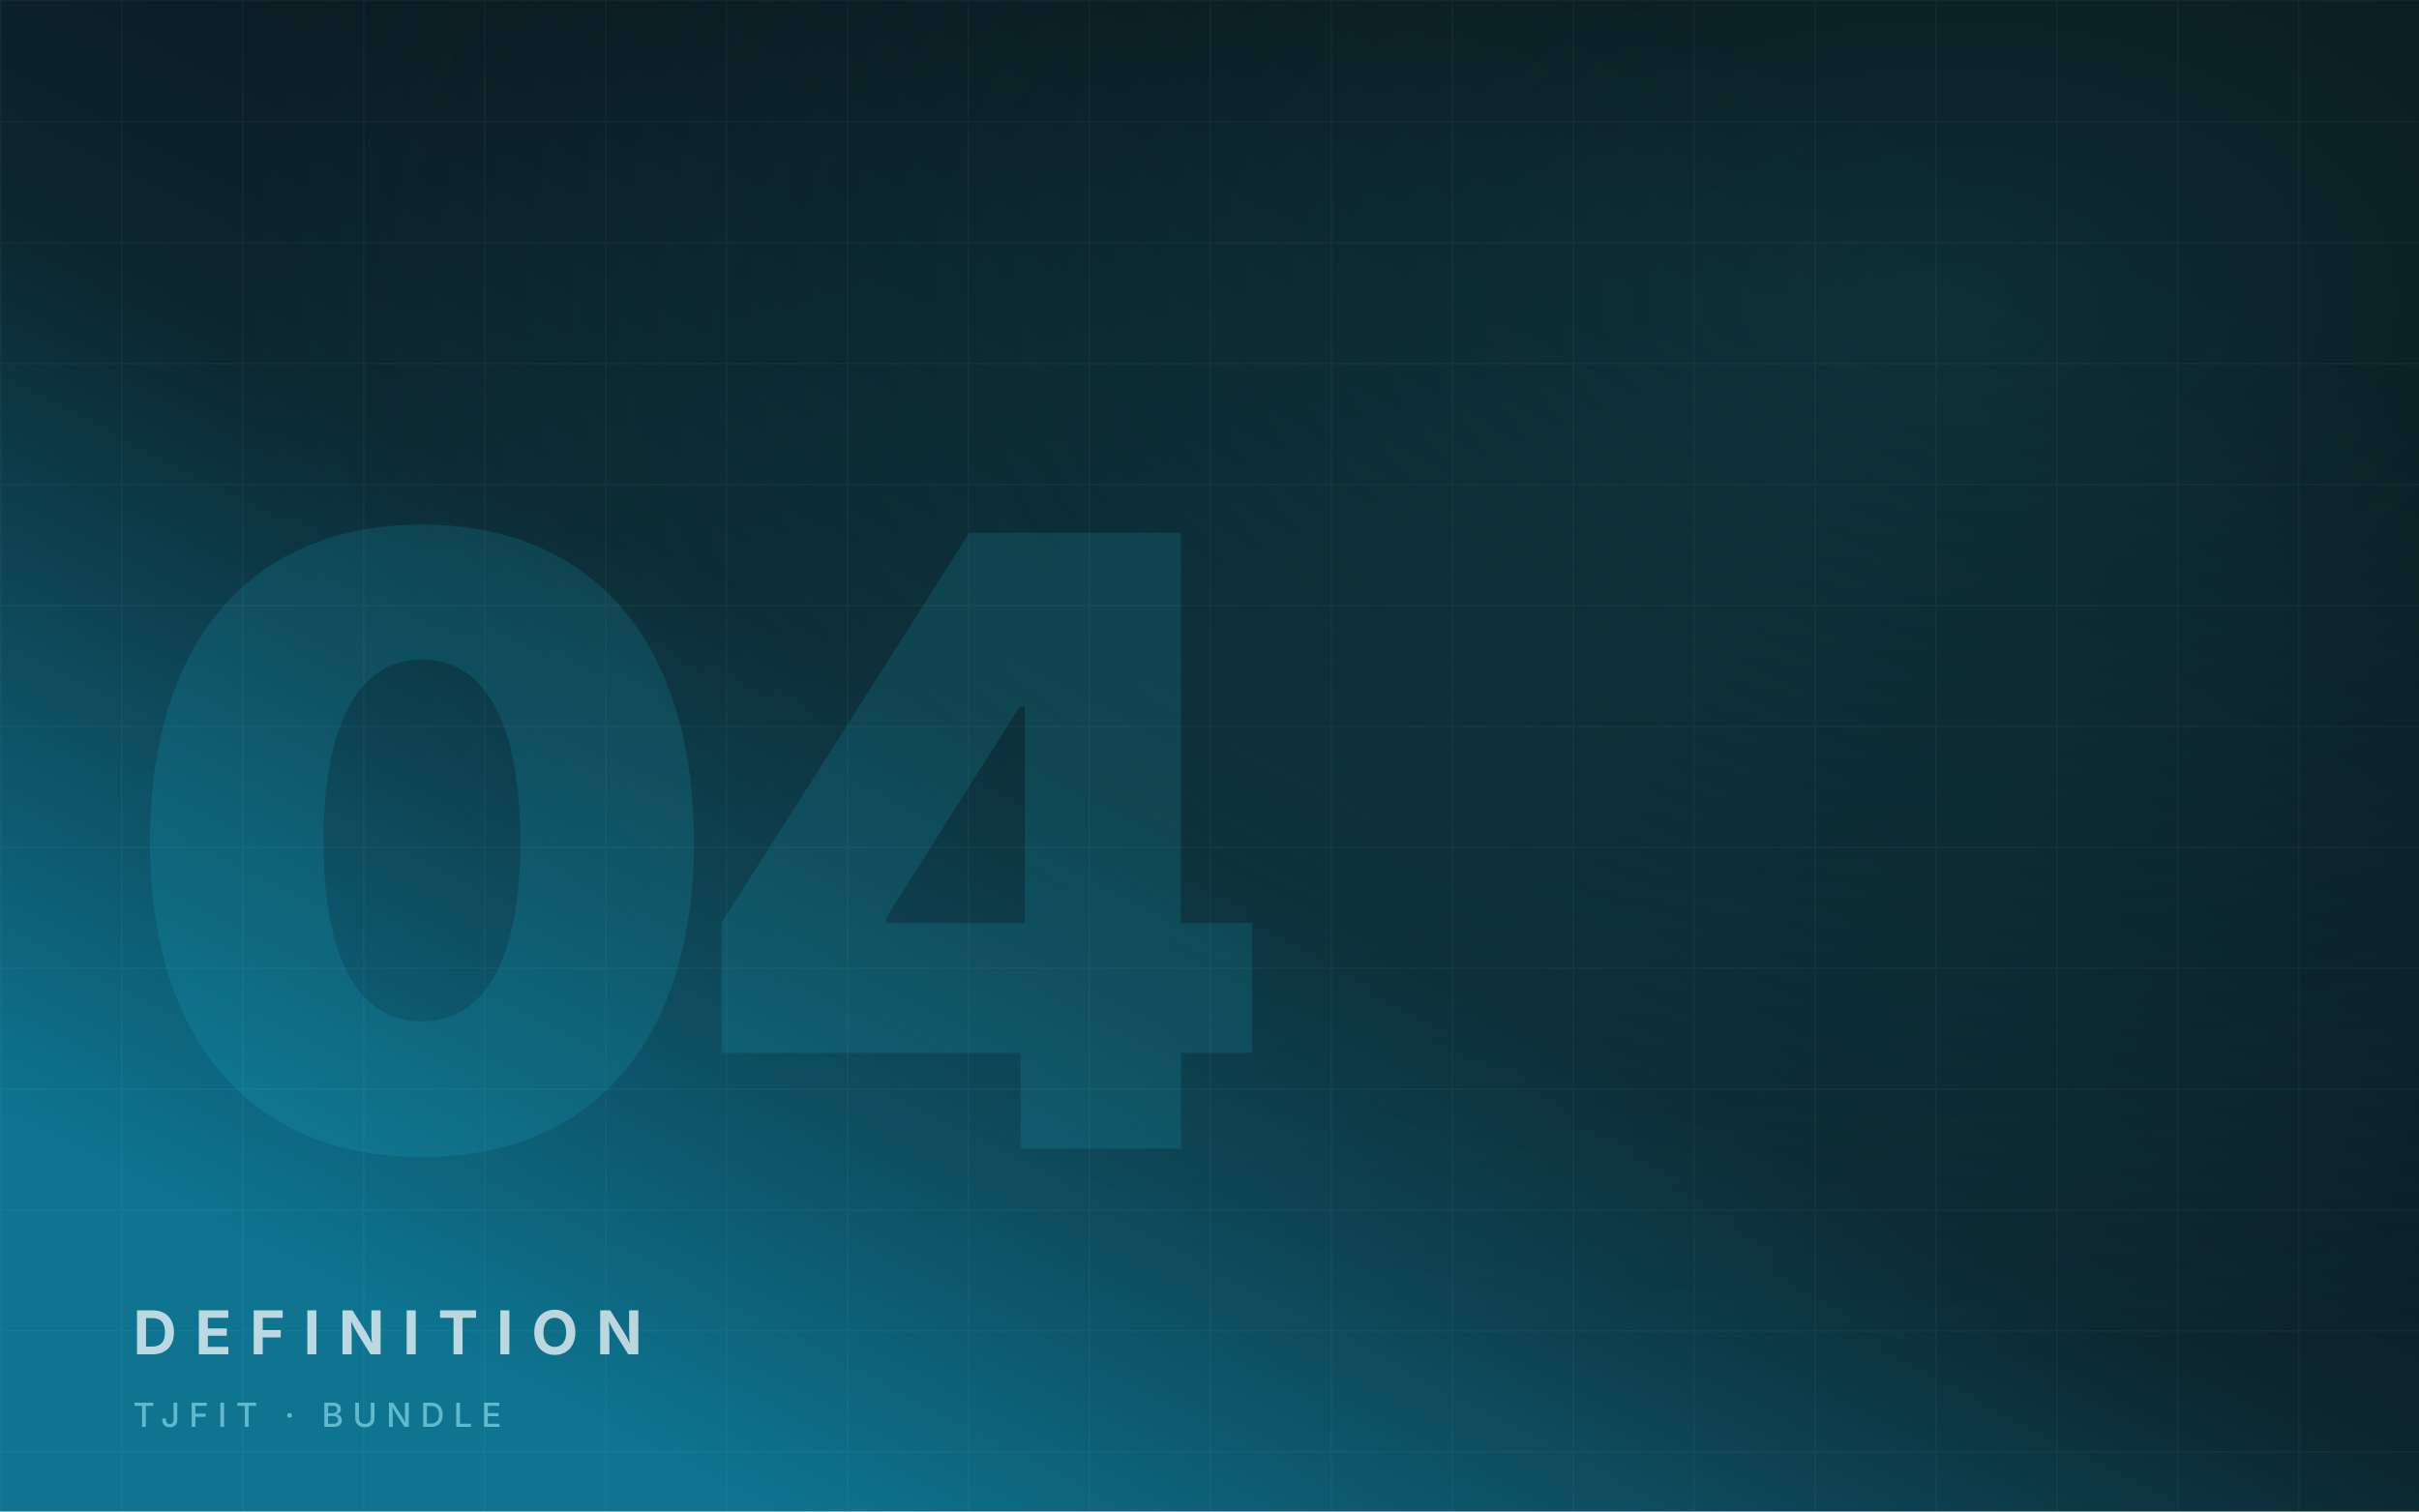
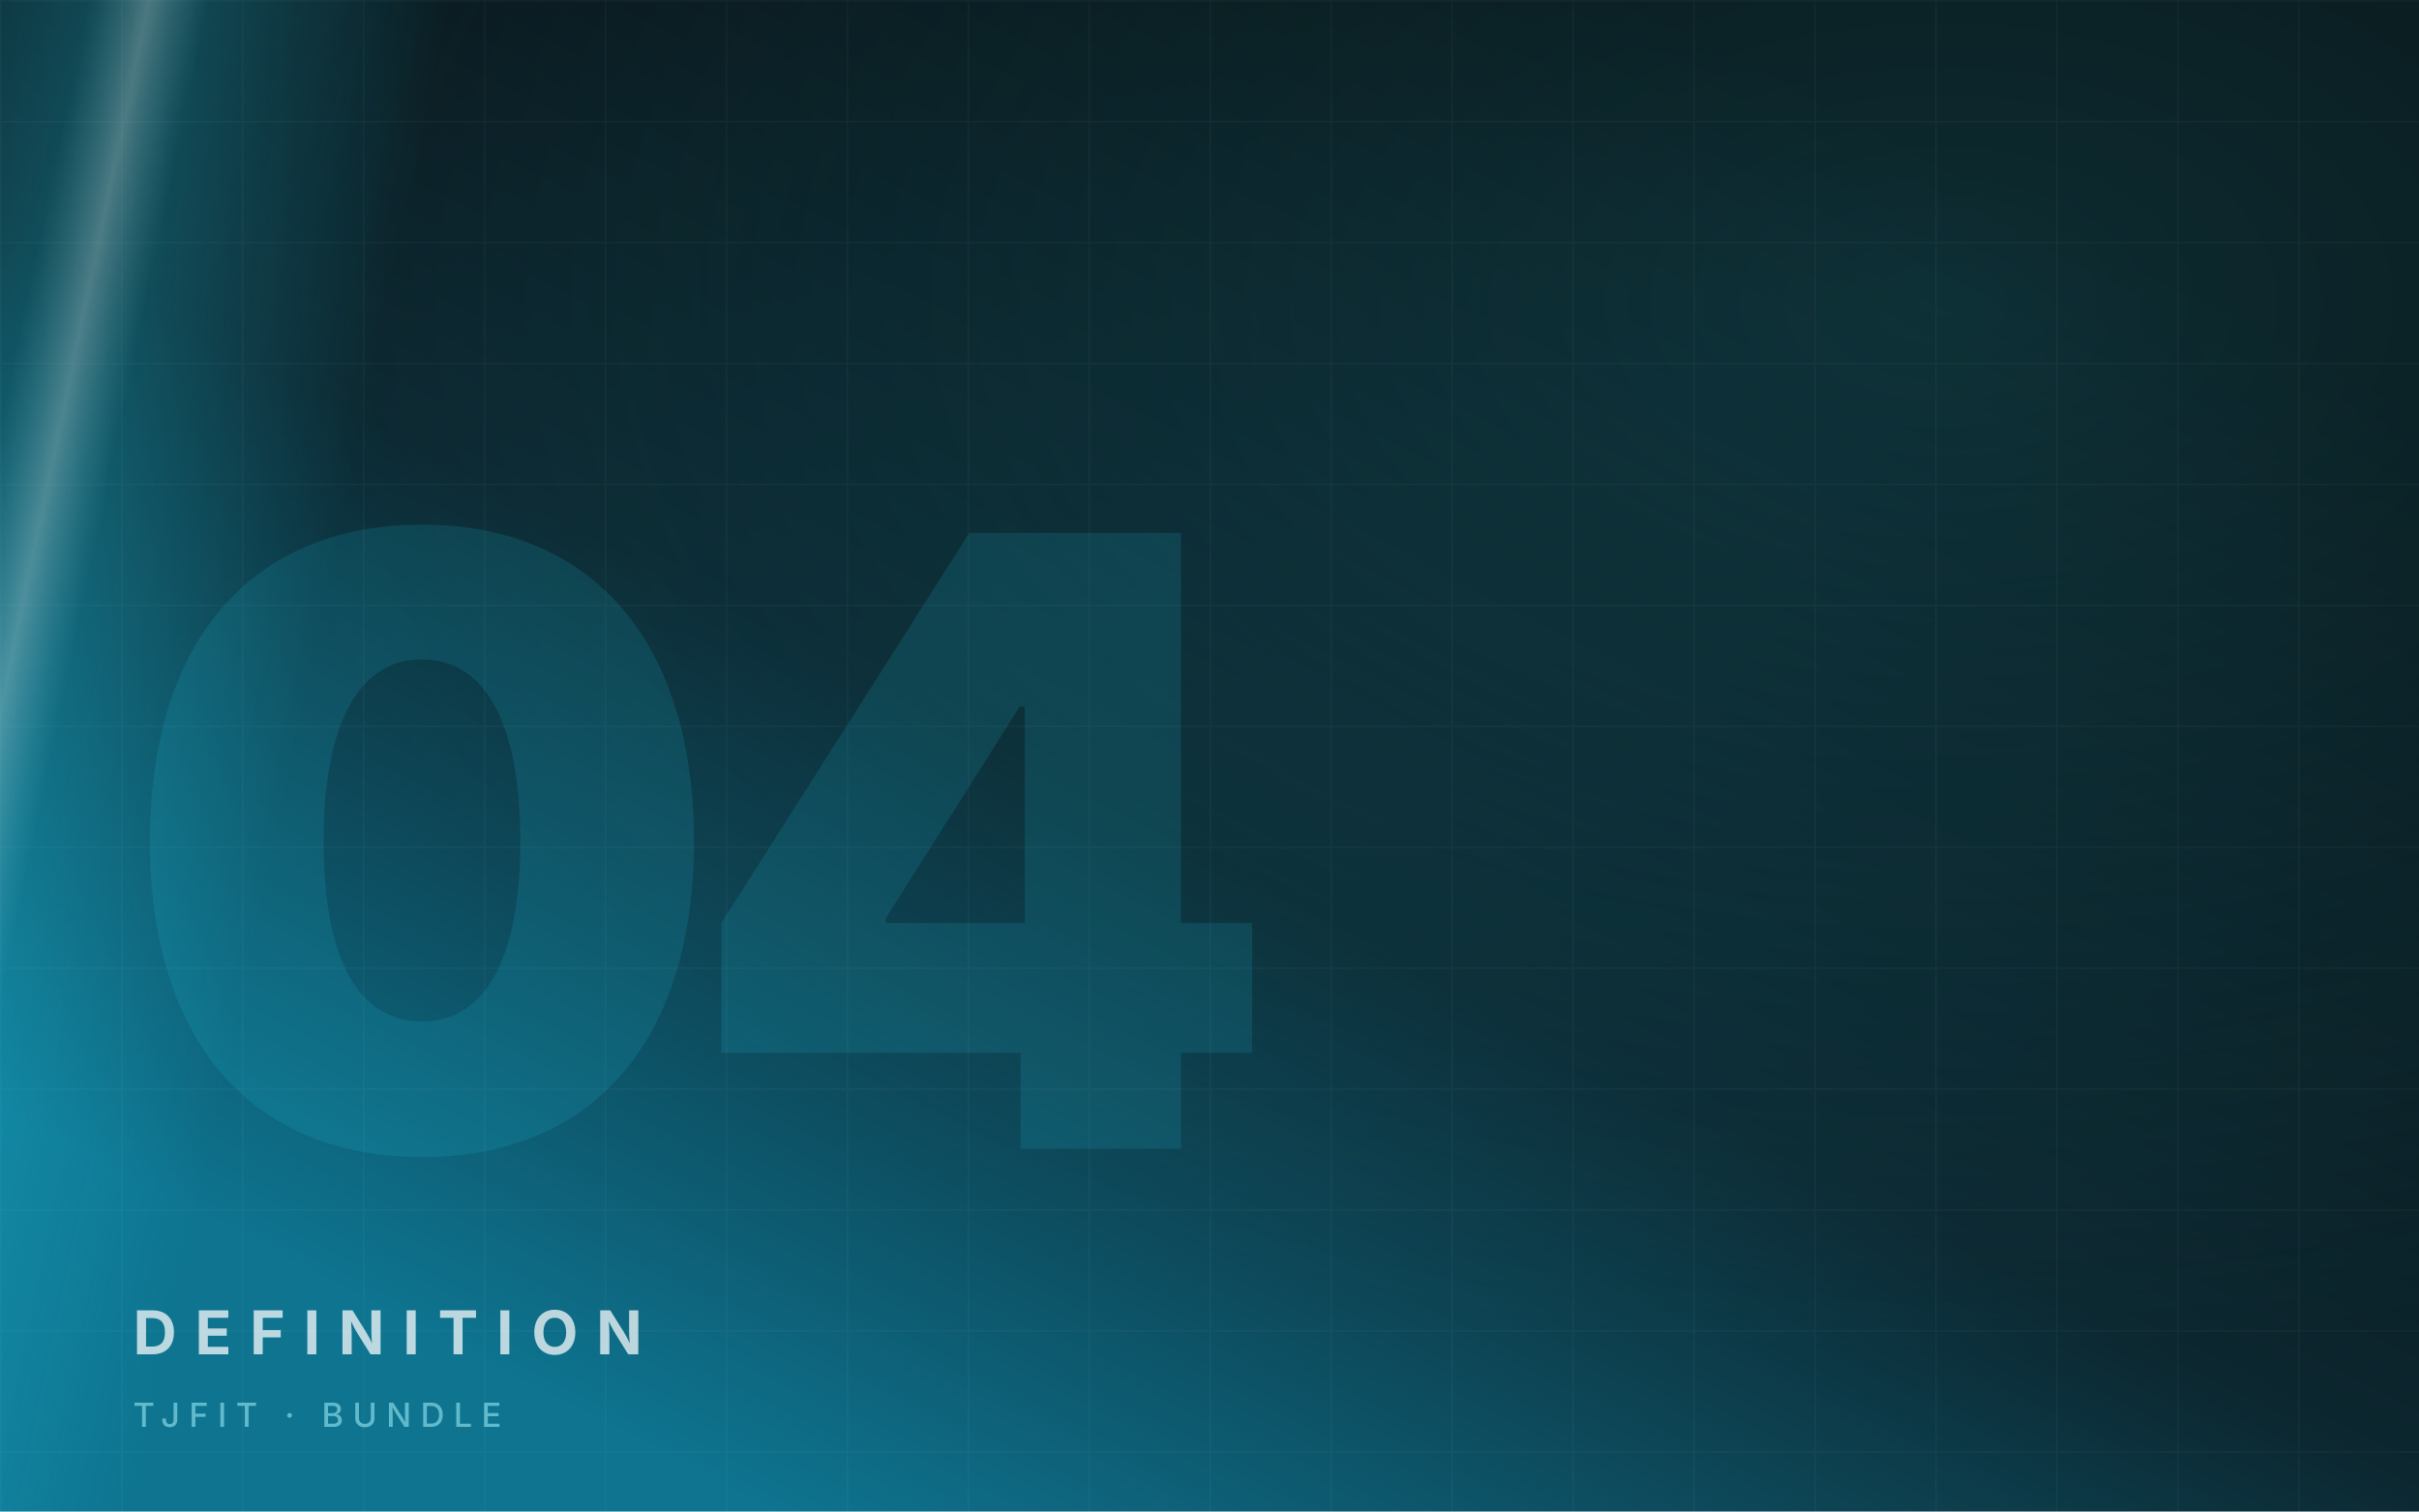
<svg xmlns="http://www.w3.org/2000/svg" viewBox="0 0 800 500" preserveAspectRatio="xMidYMid slice">
+   <style>
+     @keyframes tj-bundle-beam { 0% { transform: translateX(-1100px); } 100% { transform: translateX(2200px); } }
+     @keyframes tj-bundle-numeral { 0%, 100% { opacity: 0.13; } 50% { opacity: 0.20; } }
+     .tj-beam { animation: tj-bundle-beam 9s linear 3.6s infinite; }
+     .tj-numeral { animation: tj-bundle-numeral 4.5s ease-in-out infinite; }
+     @media (prefers-reduced-motion: reduce) {
+       .tj-beam, .tj-numeral { animation: none; }
+       .tj-beam { display: none; }
+     }
+   </style>
  <defs>
    <linearGradient id="g" x1="0.821" y1="0.117" x2="0.179" y2="0.883">
      <stop offset="0" stop-color="#080809" />
      <stop offset="0.55" stop-color="#0c2730" />
      <stop offset="1" stop-color="#0e7490" />
    </linearGradient>
    <radialGradient id="glow" cx="0.8" cy="0.2" r="0.7">
      <stop offset="0" stop-color="rgba(34,211,238,0.18)" />
      <stop offset="1" stop-color="rgba(34,211,238,0)" />
    </radialGradient>
+     <linearGradient id="beam" x1="0" y1="0" x2="1" y2="0">
+       <stop offset="0" stop-color="rgba(34,211,238,0)" />
+       <stop offset="0.4" stop-color="rgba(34,211,238,0.22)" />
+       <stop offset="0.5" stop-color="rgba(165,243,252,0.42)" />
+       <stop offset="0.6" stop-color="rgba(34,211,238,0.22)" />
+       <stop offset="1" stop-color="rgba(34,211,238,0)" />
+     </linearGradient>
    <pattern id="grid" width="40" height="40" patternUnits="userSpaceOnUse">
      <path d="M 40 0 L 0 0 0 40" fill="none" stroke="rgba(255,255,255,0.035)" stroke-width="1" />
    </pattern>
  </defs>
  <rect width="800" height="500" fill="url(#g)" />
  <rect width="800" height="500" fill="url(#glow)" />
  <rect width="800" height="500" fill="url(#grid)" />
-   <text x="40" y="380" font-family="system-ui,-apple-system,sans-serif" font-weight="900" font-size="280" fill="rgba(34,211,238,0.13)" letter-spacing="-12">04</text>
+   <g class="tj-beam" transform="skewX(-12)">
+     <rect x="-50" y="0" width="200" height="500" fill="url(#beam)" />
+   </g>
+   <text class="tj-numeral" x="40" y="380" font-family="system-ui,-apple-system,sans-serif" font-weight="900" font-size="280" fill="rgba(34,211,238,0.13)" letter-spacing="-12">04</text>
  <text x="44" y="448" font-family="system-ui,-apple-system,sans-serif" font-weight="700" font-size="20" fill="rgba(255,255,255,0.72)" letter-spacing="6">DEFINITION</text>
  <text x="44" y="472" font-family="system-ui,-apple-system,sans-serif" font-weight="500" font-size="11" fill="rgba(165,243,252,0.55)" letter-spacing="3">TJFIT · BUNDLE</text>
</svg>
